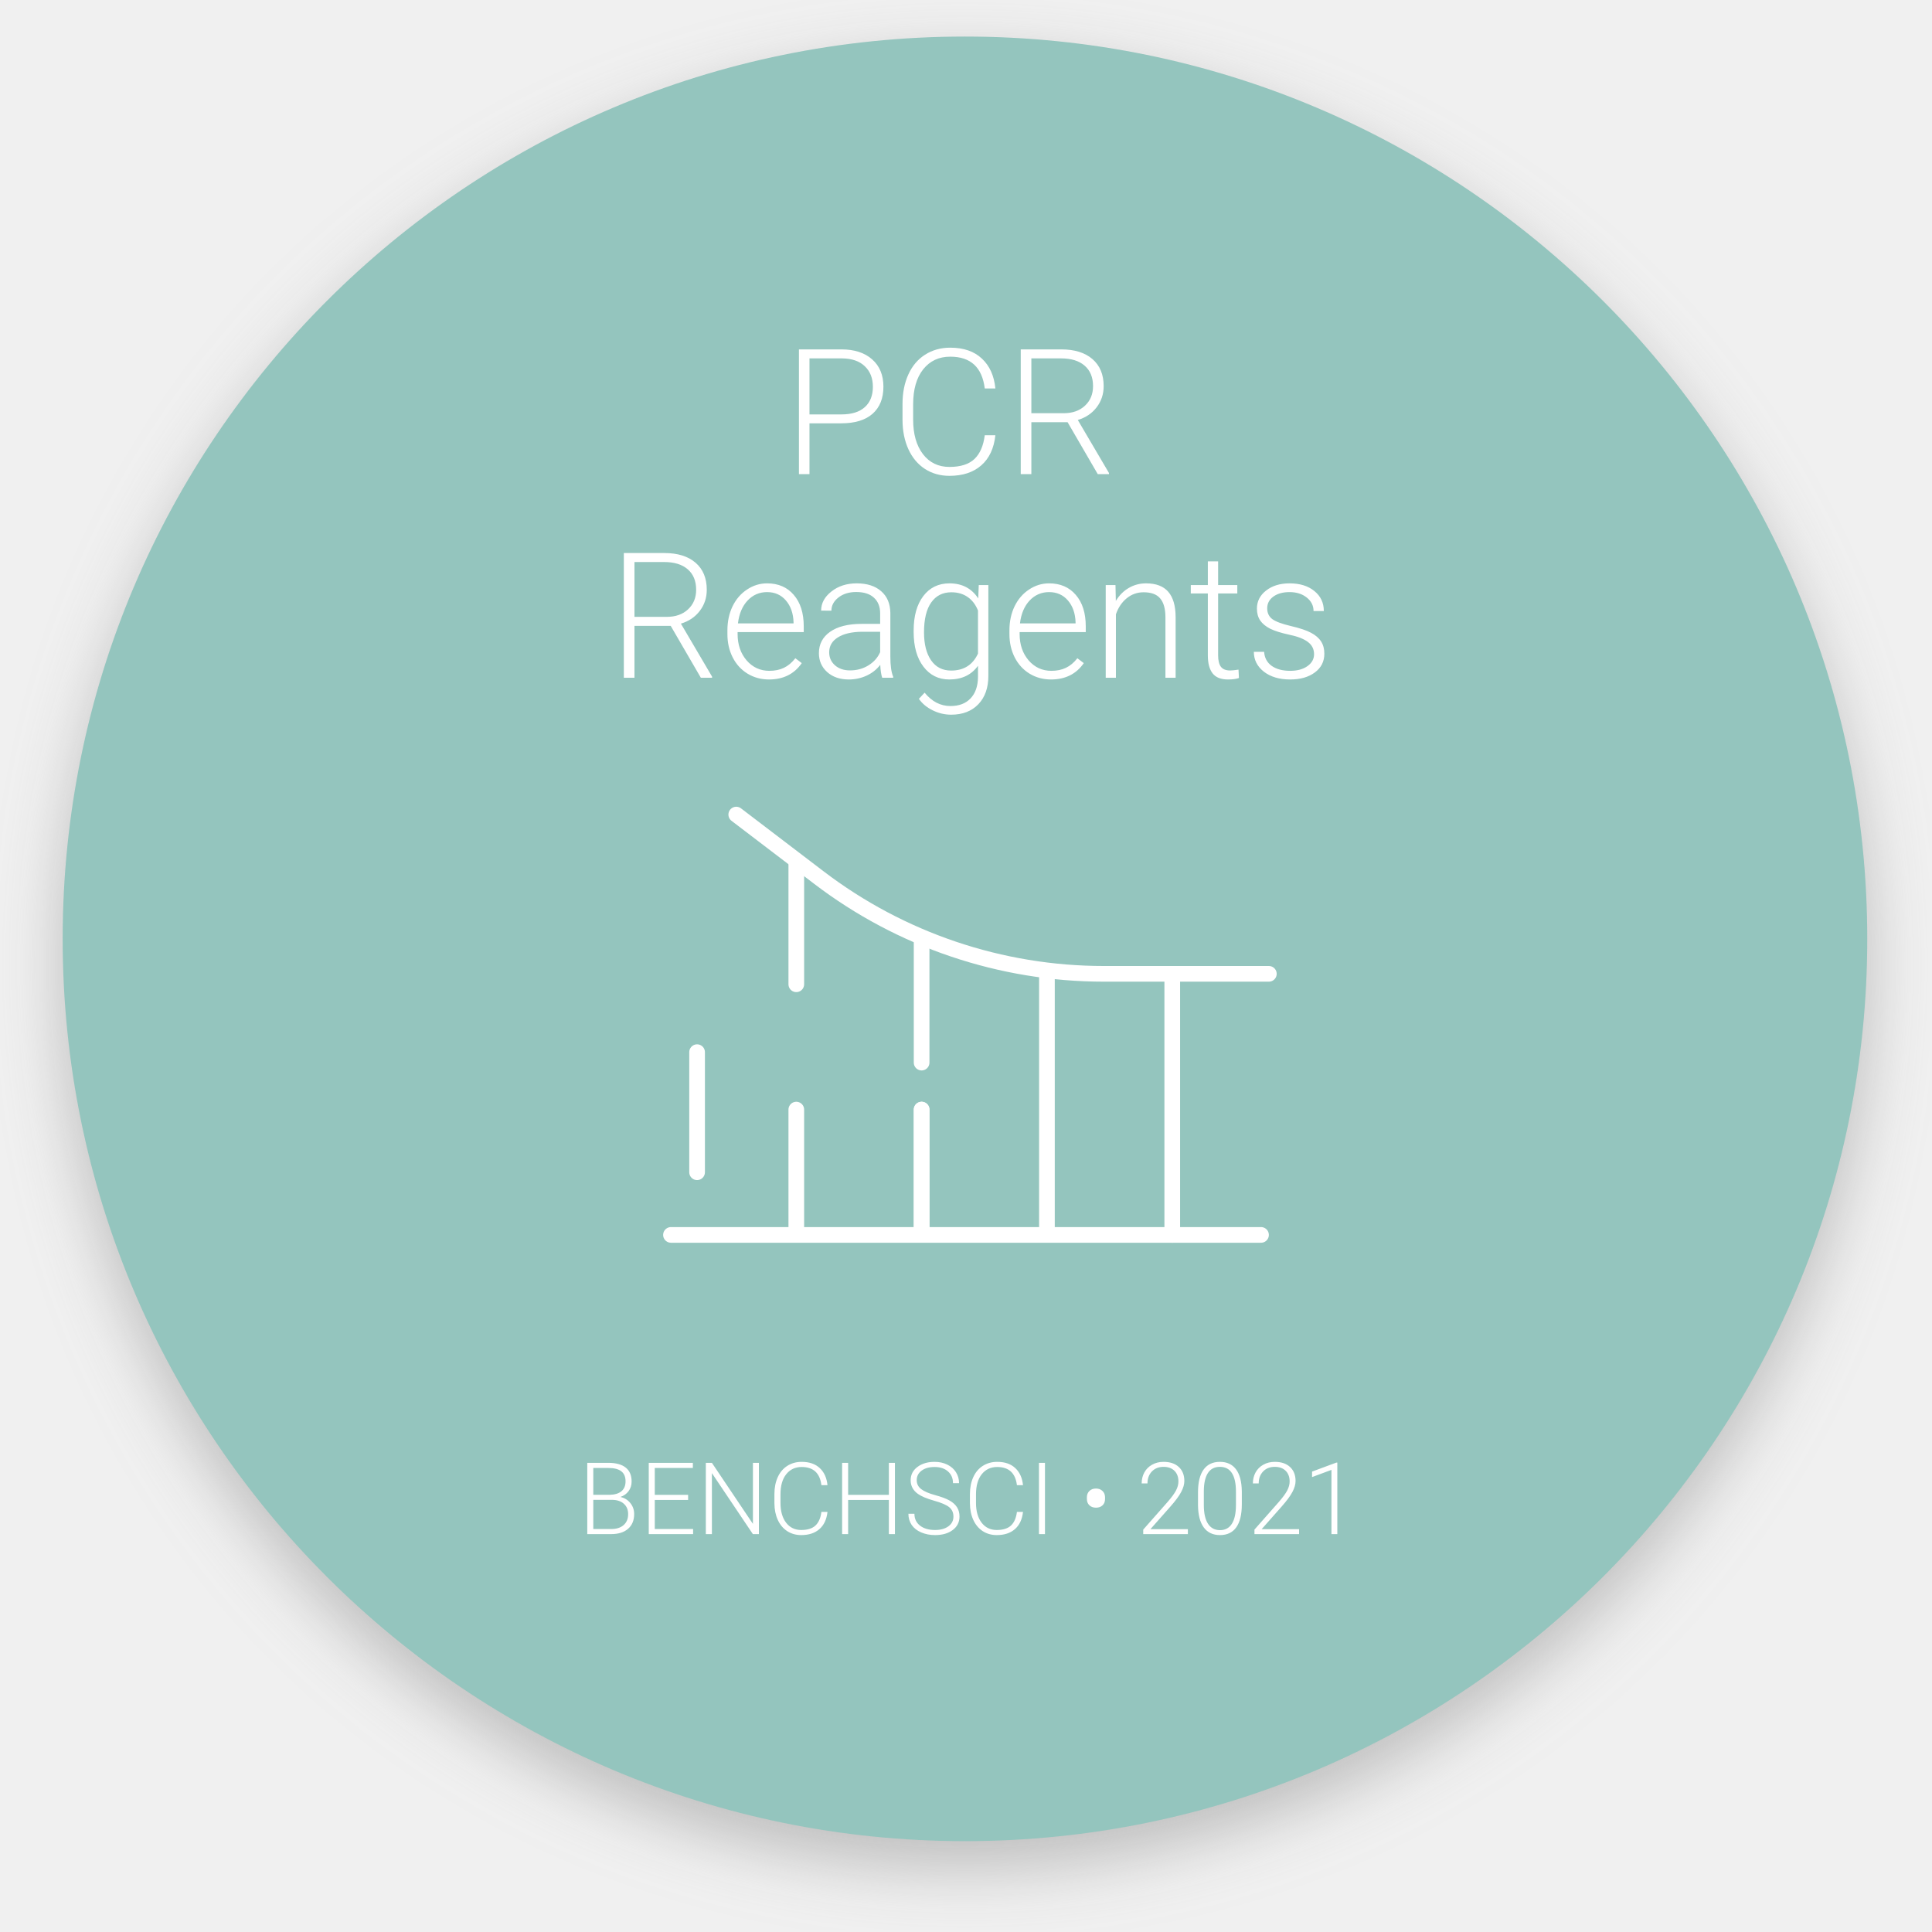
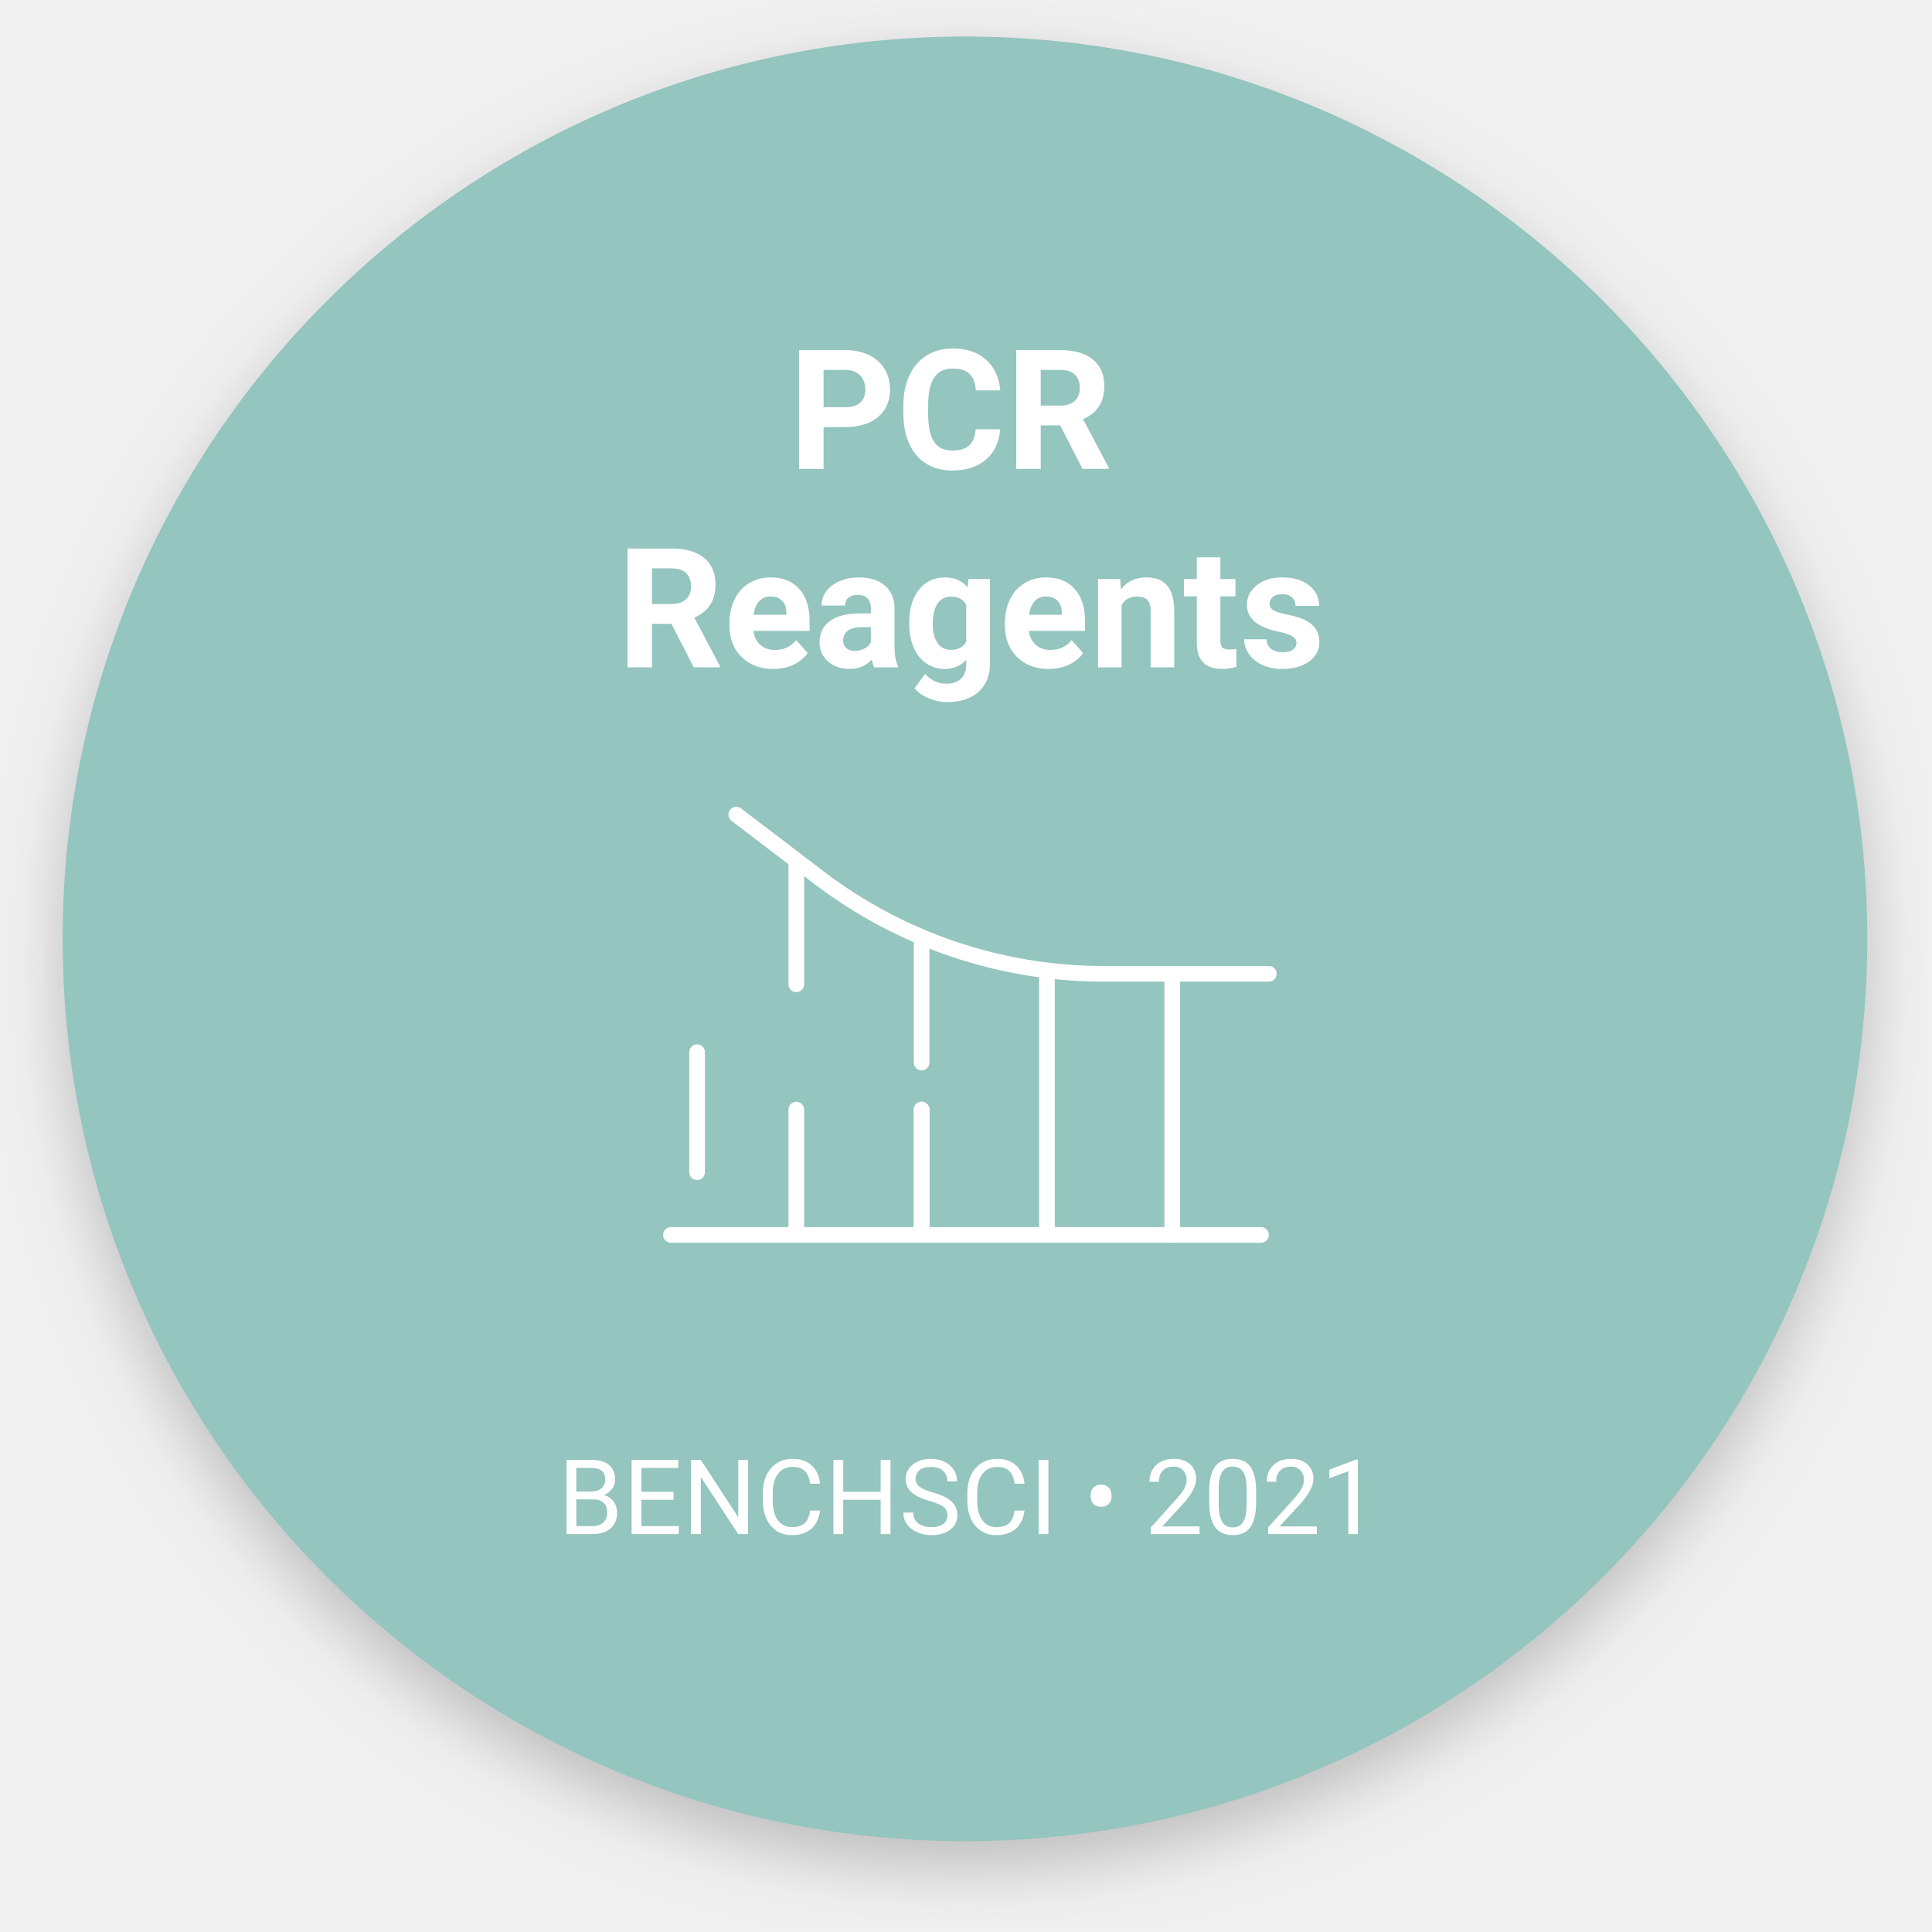
<svg xmlns="http://www.w3.org/2000/svg" width="370" height="370" viewBox="0 0 370 370" fill="none">
-   <g id="pcr-reagents">
-     <g id="Oval" filter="url(#filter0_d)">
-       <circle cx="184.8" cy="179.8" r="172.8" fill="#94C5BE" />
-     </g>
-     <path id="Order Collaboration" d="M155.025 81.071V90.8H153.007V66.912H161.145C163.627 66.912 165.585 67.547 167.018 68.816C168.462 70.084 169.184 71.829 169.184 74.049C169.184 76.291 168.489 78.025 167.1 79.25C165.722 80.464 163.72 81.071 161.095 81.071H155.025ZM155.025 79.365H161.145C163.102 79.365 164.595 78.9 165.623 77.97C166.652 77.041 167.166 75.745 167.166 74.082C167.166 72.43 166.652 71.118 165.623 70.144C164.606 69.16 163.157 68.657 161.276 68.635H155.025V79.365ZM190.627 83.352C190.353 85.867 189.451 87.792 187.92 89.127C186.399 90.461 184.37 91.128 181.833 91.128C180.061 91.128 178.491 90.685 177.124 89.799C175.768 88.913 174.718 87.661 173.974 86.042C173.231 84.412 172.853 82.553 172.842 80.464V77.363C172.842 75.241 173.214 73.36 173.958 71.719C174.702 70.079 175.768 68.816 177.157 67.93C178.557 67.033 180.165 66.584 181.981 66.584C184.54 66.584 186.558 67.279 188.034 68.668C189.522 70.046 190.386 71.955 190.627 74.394H188.592C188.089 70.336 185.885 68.307 181.981 68.307C179.815 68.307 178.087 69.116 176.796 70.735C175.516 72.354 174.877 74.591 174.877 77.445V80.366C174.877 83.122 175.5 85.32 176.747 86.961C178.005 88.602 179.7 89.422 181.833 89.422C183.944 89.422 185.535 88.919 186.607 87.912C187.679 86.895 188.341 85.375 188.592 83.352H190.627ZM204.457 80.858H197.517V90.8H195.483V66.912H203.243C205.791 66.912 207.782 67.531 209.215 68.766C210.648 70.002 211.364 71.731 211.364 73.951C211.364 75.482 210.916 76.833 210.019 78.003C209.122 79.173 207.919 79.983 206.409 80.431L212.381 90.587V90.8H210.232L204.457 80.858ZM197.517 79.135H203.702C205.398 79.135 206.759 78.654 207.788 77.691C208.816 76.729 209.33 75.482 209.33 73.951C209.33 72.266 208.794 70.959 207.722 70.03C206.65 69.1 205.146 68.635 203.21 68.635H197.517V79.135ZM128.447 119.858H121.507V129.8H119.473V105.913H127.233C129.781 105.913 131.772 106.53 133.205 107.766C134.638 109.002 135.354 110.73 135.354 112.951C135.354 114.482 134.906 115.833 134.009 117.003C133.112 118.173 131.909 118.983 130.399 119.431L136.371 129.587V129.8H134.222L128.447 119.858ZM121.507 118.135H127.692C129.388 118.135 130.749 117.654 131.777 116.691C132.806 115.729 133.32 114.482 133.32 112.951C133.32 111.266 132.784 109.959 131.712 109.03C130.64 108.1 129.136 107.635 127.2 107.635H121.507V118.135ZM147.265 130.128C145.756 130.128 144.388 129.756 143.163 129.013C141.949 128.269 141.003 127.235 140.325 125.912C139.647 124.577 139.308 123.084 139.308 121.433V120.727C139.308 119.021 139.636 117.484 140.292 116.117C140.959 114.75 141.884 113.678 143.065 112.902C144.246 112.114 145.526 111.72 146.904 111.72C149.059 111.72 150.765 112.459 152.023 113.935C153.291 115.401 153.926 117.408 153.926 119.956V121.055H141.26V121.433C141.26 123.445 141.834 125.124 142.983 126.47C144.142 127.804 145.597 128.471 147.347 128.471C148.397 128.471 149.321 128.28 150.12 127.897C150.929 127.514 151.662 126.902 152.318 126.059L153.548 126.995C152.105 129.084 150.01 130.128 147.265 130.128ZM146.904 113.394C145.427 113.394 144.181 113.935 143.163 115.018C142.157 116.101 141.545 117.555 141.326 119.382H151.973V119.169C151.919 117.463 151.432 116.073 150.513 115.002C149.595 113.93 148.391 113.394 146.904 113.394ZM168.954 129.8C168.757 129.242 168.631 128.416 168.577 127.323C167.888 128.22 167.007 128.914 165.935 129.406C164.874 129.888 163.748 130.128 162.556 130.128C160.849 130.128 159.466 129.652 158.405 128.701C157.355 127.749 156.83 126.546 156.83 125.091C156.83 123.363 157.546 121.996 158.979 120.99C160.423 119.984 162.43 119.48 165 119.48H168.56V117.463C168.56 116.194 168.166 115.198 167.379 114.477C166.602 113.744 165.465 113.377 163.966 113.377C162.599 113.377 161.467 113.727 160.57 114.427C159.673 115.127 159.225 115.97 159.225 116.954L157.256 116.938C157.256 115.527 157.913 114.307 159.225 113.279C160.538 112.24 162.151 111.72 164.065 111.72C166.045 111.72 167.603 112.218 168.741 113.213C169.889 114.198 170.48 115.576 170.513 117.348V125.748C170.513 127.465 170.693 128.75 171.054 129.603V129.8H168.954ZM162.785 128.389C164.098 128.389 165.268 128.072 166.296 127.438C167.335 126.803 168.09 125.955 168.56 124.895V120.99H165.049C163.091 121.012 161.56 121.373 160.456 122.073C159.351 122.762 158.798 123.713 158.798 124.927C158.798 125.923 159.165 126.748 159.898 127.405C160.641 128.061 161.604 128.389 162.785 128.389ZM174.975 120.76C174.975 117.982 175.588 115.784 176.813 114.165C178.048 112.535 179.722 111.72 181.833 111.72C184.25 111.72 186.088 112.683 187.345 114.608L187.444 112.048H189.281V129.439C189.281 131.725 188.641 133.535 187.362 134.87C186.082 136.204 184.348 136.871 182.161 136.871C180.925 136.871 179.744 136.592 178.617 136.034C177.502 135.488 176.621 134.755 175.976 133.836L177.075 132.655C178.464 134.361 180.116 135.214 182.03 135.214C183.67 135.214 184.95 134.727 185.869 133.754C186.788 132.791 187.263 131.452 187.296 129.734V127.503C186.038 129.253 184.206 130.128 181.8 130.128C179.744 130.128 178.092 129.308 176.845 127.667C175.598 126.027 174.975 123.812 174.975 121.023V120.76ZM176.96 121.105C176.96 123.369 177.414 125.157 178.322 126.47C179.23 127.771 180.509 128.422 182.161 128.422C184.578 128.422 186.29 127.339 187.296 125.173V116.921C186.837 115.784 186.175 114.92 185.311 114.329C184.447 113.727 183.408 113.427 182.194 113.427C180.542 113.427 179.257 114.077 178.338 115.379C177.42 116.67 176.96 118.578 176.96 121.105ZM201.274 130.128C199.765 130.128 198.398 129.756 197.173 129.013C195.959 128.269 195.013 127.235 194.334 125.912C193.656 124.577 193.317 123.084 193.317 121.433V120.727C193.317 119.021 193.645 117.484 194.302 116.117C194.969 114.75 195.893 113.678 197.074 112.902C198.256 112.114 199.535 111.72 200.913 111.72C203.068 111.72 204.774 112.459 206.032 113.935C207.301 115.401 207.935 117.408 207.935 119.956V121.055H195.27V121.433C195.27 123.445 195.844 125.124 196.992 126.47C198.152 127.804 199.606 128.471 201.356 128.471C202.406 128.471 203.331 128.28 204.129 127.897C204.938 127.514 205.671 126.902 206.327 126.059L207.558 126.995C206.114 129.084 204.02 130.128 201.274 130.128ZM200.913 113.394C199.437 113.394 198.19 113.935 197.173 115.018C196.166 116.101 195.554 117.555 195.335 119.382H205.983V119.169C205.928 117.463 205.441 116.073 204.523 115.002C203.604 113.93 202.401 113.394 200.913 113.394ZM213.628 112.048L213.694 115.084C214.361 113.99 215.192 113.159 216.188 112.59C217.183 112.01 218.282 111.72 219.485 111.72C221.388 111.72 222.805 112.256 223.734 113.328C224.664 114.4 225.134 116.008 225.145 118.152V129.8H223.193V118.135C223.182 116.549 222.843 115.368 222.176 114.591C221.52 113.815 220.464 113.427 219.009 113.427C217.795 113.427 216.718 113.809 215.777 114.575C214.848 115.33 214.159 116.352 213.71 117.643V129.8H211.758V112.048H213.628ZM233.283 107.504V112.048H236.958V113.656H233.283V125.485C233.283 126.47 233.458 127.202 233.808 127.684C234.169 128.165 234.765 128.405 235.596 128.405C235.924 128.405 236.455 128.351 237.188 128.241L237.27 129.849C236.755 130.035 236.055 130.128 235.17 130.128C233.824 130.128 232.845 129.74 232.233 128.963C231.62 128.176 231.314 127.022 231.314 125.502V113.656H228.049V112.048H231.314V107.504H233.283ZM251.658 125.288C251.658 124.315 251.264 123.533 250.477 122.942C249.7 122.352 248.524 121.892 246.949 121.564C245.374 121.225 244.149 120.842 243.274 120.416C242.41 119.978 241.765 119.448 241.338 118.824C240.923 118.201 240.715 117.446 240.715 116.56C240.715 115.16 241.3 114.006 242.47 113.098C243.641 112.18 245.139 111.72 246.966 111.72C248.945 111.72 250.531 112.213 251.723 113.197C252.927 114.17 253.528 115.445 253.528 117.02H251.559C251.559 115.98 251.122 115.116 250.247 114.427C249.383 113.738 248.289 113.394 246.966 113.394C245.675 113.394 244.636 113.684 243.848 114.263C243.072 114.832 242.684 115.576 242.684 116.495C242.684 117.38 243.006 118.07 243.652 118.562C244.308 119.043 245.495 119.486 247.212 119.891C248.94 120.295 250.231 120.727 251.084 121.187C251.948 121.646 252.588 122.198 253.003 122.844C253.419 123.489 253.627 124.271 253.627 125.19C253.627 126.688 253.02 127.886 251.806 128.783C250.602 129.68 249.027 130.128 247.081 130.128C245.013 130.128 243.334 129.63 242.044 128.635C240.764 127.629 240.124 126.36 240.124 124.829H242.093C242.17 125.977 242.651 126.874 243.537 127.52C244.434 128.154 245.615 128.471 247.081 128.471C248.448 128.471 249.552 128.17 250.395 127.569C251.237 126.967 251.658 126.207 251.658 125.288Z" fill="white" />
-     <path id="Nulogy â¢ 2019" d="M112.469 293.8V280.15H116.5C117.962 280.15 119.072 280.453 119.828 281.059C120.584 281.659 120.962 282.547 120.962 283.722C120.962 284.428 120.769 285.044 120.381 285.569C120 286.087 119.475 286.459 118.806 286.684C119.6 286.859 120.237 287.25 120.719 287.856C121.206 288.462 121.45 289.162 121.45 289.956C121.45 291.162 121.059 292.106 120.278 292.787C119.503 293.462 118.422 293.8 117.034 293.8H112.469ZM113.622 287.237V292.825H117.081C118.069 292.825 118.85 292.575 119.425 292.075C120.006 291.569 120.297 290.869 120.297 289.975C120.297 289.131 120.019 288.466 119.462 287.978C118.912 287.484 118.15 287.237 117.175 287.237H113.622ZM113.622 286.272H116.772C117.734 286.253 118.478 286.028 119.003 285.597C119.534 285.159 119.8 284.525 119.8 283.694C119.8 282.819 119.525 282.175 118.975 281.762C118.431 281.344 117.606 281.134 116.5 281.134H113.622V286.272ZM131.781 287.256H125.397V292.825H132.737V293.8H124.244V280.15H132.691V281.134H125.397V286.281H131.781V287.256ZM145.337 293.8H144.184L136.337 282.119V293.8H135.175V280.15H136.337L144.194 291.841V280.15H145.337V293.8ZM158.472 289.544C158.316 290.981 157.8 292.081 156.925 292.844C156.056 293.606 154.897 293.987 153.447 293.987C152.434 293.987 151.537 293.734 150.756 293.228C149.981 292.722 149.381 292.006 148.956 291.081C148.531 290.15 148.316 289.087 148.309 287.894V286.122C148.309 284.909 148.522 283.834 148.947 282.897C149.372 281.959 149.981 281.237 150.775 280.731C151.575 280.219 152.494 279.962 153.531 279.962C154.994 279.962 156.147 280.359 156.991 281.153C157.841 281.941 158.334 283.031 158.472 284.425H157.309C157.022 282.106 155.762 280.947 153.531 280.947C152.294 280.947 151.306 281.409 150.569 282.334C149.837 283.259 149.472 284.537 149.472 286.169V287.837C149.472 289.412 149.828 290.669 150.541 291.606C151.259 292.544 152.228 293.012 153.447 293.012C154.653 293.012 155.562 292.725 156.175 292.15C156.787 291.569 157.166 290.7 157.309 289.544H158.472ZM171.391 293.8H170.228V287.256H162.428V293.8H161.275V280.15H162.428V286.281H170.228V280.15H171.391V293.8ZM182.594 290.444C182.594 289.687 182.328 289.091 181.797 288.653C181.266 288.209 180.294 287.791 178.881 287.397C177.469 286.997 176.437 286.562 175.787 286.094C174.862 285.431 174.4 284.562 174.4 283.487C174.4 282.444 174.828 281.597 175.684 280.947C176.547 280.291 177.647 279.962 178.984 279.962C179.891 279.962 180.7 280.137 181.412 280.487C182.131 280.837 182.687 281.325 183.081 281.95C183.475 282.575 183.672 283.272 183.672 284.041H182.509C182.509 283.109 182.191 282.362 181.553 281.8C180.916 281.231 180.059 280.947 178.984 280.947C177.941 280.947 177.109 281.181 176.491 281.65C175.872 282.112 175.562 282.719 175.562 283.469C175.562 284.162 175.841 284.728 176.397 285.166C176.953 285.603 177.844 285.991 179.069 286.328C180.294 286.659 181.222 287.006 181.853 287.369C182.484 287.725 182.959 288.153 183.278 288.653C183.597 289.153 183.756 289.744 183.756 290.425C183.756 291.5 183.325 292.362 182.462 293.012C181.606 293.662 180.475 293.987 179.069 293.987C178.106 293.987 177.222 293.816 176.416 293.472C175.616 293.128 175.006 292.647 174.587 292.028C174.175 291.409 173.969 290.7 173.969 289.9H175.122C175.122 290.862 175.481 291.622 176.2 292.178C176.919 292.734 177.875 293.012 179.069 293.012C180.131 293.012 180.984 292.778 181.628 292.309C182.272 291.841 182.594 291.219 182.594 290.444ZM195.916 289.544C195.759 290.981 195.244 292.081 194.369 292.844C193.5 293.606 192.341 293.987 190.891 293.987C189.878 293.987 188.981 293.734 188.2 293.228C187.425 292.722 186.825 292.006 186.4 291.081C185.975 290.15 185.759 289.087 185.753 287.894V286.122C185.753 284.909 185.966 283.834 186.391 282.897C186.816 281.959 187.425 281.237 188.219 280.731C189.019 280.219 189.937 279.962 190.975 279.962C192.437 279.962 193.591 280.359 194.434 281.153C195.284 281.941 195.778 283.031 195.916 284.425H194.753C194.466 282.106 193.206 280.947 190.975 280.947C189.737 280.947 188.75 281.409 188.012 282.334C187.281 283.259 186.916 284.537 186.916 286.169V287.837C186.916 289.412 187.272 290.669 187.984 291.606C188.703 292.544 189.672 293.012 190.891 293.012C192.097 293.012 193.006 292.725 193.619 292.15C194.231 291.569 194.609 290.7 194.753 289.544H195.916ZM200.125 293.8H198.972V280.15H200.125V293.8ZM208.15 286.75C208.15 286.256 208.309 285.853 208.628 285.541C208.947 285.228 209.366 285.072 209.884 285.072C210.397 285.072 210.813 285.225 211.131 285.531C211.45 285.831 211.616 286.222 211.628 286.703V287.078C211.628 287.584 211.469 287.987 211.15 288.287C210.831 288.587 210.413 288.737 209.894 288.737C209.369 288.737 208.947 288.584 208.628 288.278C208.309 287.972 208.15 287.566 208.15 287.059V286.75ZM227.491 293.8H218.941V292.937L223.619 287.631C224.394 286.737 224.931 286 225.231 285.419C225.531 284.837 225.681 284.272 225.681 283.722C225.681 282.859 225.428 282.178 224.922 281.678C224.416 281.172 223.719 280.919 222.831 280.919C221.913 280.919 221.169 281.212 220.6 281.8C220.038 282.387 219.756 283.15 219.756 284.087H218.641C218.641 283.319 218.813 282.619 219.156 281.987C219.506 281.356 220 280.862 220.638 280.506C221.281 280.144 222.013 279.962 222.831 279.962C224.081 279.962 225.056 280.291 225.756 280.947C226.463 281.603 226.816 282.497 226.816 283.628C226.816 284.266 226.616 284.962 226.216 285.719C225.822 286.475 225.125 287.419 224.125 288.55L220.319 292.853H227.491V293.8ZM237.822 288.109C237.822 290.034 237.469 291.497 236.763 292.497C236.056 293.491 235.016 293.987 233.641 293.987C232.291 293.987 231.256 293.5 230.538 292.525C229.819 291.544 229.45 290.119 229.431 288.25V285.803C229.431 283.884 229.788 282.431 230.5 281.444C231.213 280.456 232.253 279.962 233.622 279.962C234.972 279.962 236.003 280.441 236.716 281.397C237.428 282.347 237.797 283.75 237.822 285.606V288.109ZM236.697 285.662C236.697 284.1 236.441 282.919 235.928 282.119C235.422 281.319 234.653 280.919 233.622 280.919C232.609 280.919 231.847 281.309 231.334 282.091C230.822 282.872 230.559 284.025 230.547 285.55V288.231C230.547 289.787 230.809 290.978 231.334 291.803C231.866 292.628 232.634 293.041 233.641 293.041C234.641 293.041 235.397 292.637 235.909 291.831C236.428 291.025 236.691 289.844 236.697 288.287V285.662ZM248.791 293.8H240.241V292.937L244.919 287.631C245.694 286.737 246.231 286 246.531 285.419C246.831 284.837 246.981 284.272 246.981 283.722C246.981 282.859 246.728 282.178 246.222 281.678C245.716 281.172 245.019 280.919 244.131 280.919C243.213 280.919 242.469 281.212 241.9 281.8C241.338 282.387 241.056 283.15 241.056 284.087H239.941C239.941 283.319 240.113 282.619 240.456 281.987C240.806 281.356 241.3 280.862 241.938 280.506C242.581 280.144 243.313 279.962 244.131 279.962C245.381 279.962 246.356 280.291 247.056 280.947C247.763 281.603 248.116 282.497 248.116 283.628C248.116 284.266 247.916 284.962 247.516 285.719C247.122 286.475 246.425 287.419 245.425 288.55L241.619 292.853H248.791V293.8ZM256.112 293.8H254.987V281.5L251.275 282.878V281.828L255.925 280.103H256.112V293.8Z" fill="white" />
-     <g id="Group 12">
-       <line id="Line 14" x1="128.5" y1="236.5" x2="241.5" y2="236.5" stroke="white" stroke-width="3" stroke-linecap="round" />
-       <line id="Line 16" x1="224.5" y1="187.5" x2="224.5" y2="236.5" stroke="white" stroke-width="3" stroke-linecap="round" />
-       <line id="Line 18" x1="176.5" y1="212.5" x2="176.5" y2="235.5" stroke="white" stroke-width="3" stroke-linecap="round" />
-       <line id="Line 19" x1="176.5" y1="180.5" x2="176.5" y2="203.5" stroke="white" stroke-width="3" stroke-linecap="round" />
-       <line id="Line 20" x1="176.5" y1="212.5" x2="176.5" y2="235.5" stroke="white" stroke-width="3" stroke-linecap="round" />
-       <line id="Line 22" x1="152.5" y1="212.5" x2="152.5" y2="235.5" stroke="white" stroke-width="3" stroke-linecap="round" />
-       <line id="Line 23" x1="133.5" y1="201.5" x2="133.5" y2="224.5" stroke="white" stroke-width="3" stroke-linecap="round" />
-       <line id="Line 21" x1="152.5" y1="165.5" x2="152.5" y2="188.5" stroke="white" stroke-width="3" stroke-linecap="round" />
-       <line id="Line 17" x1="200.5" y1="186.5" x2="200.5" y2="235.5" stroke="white" stroke-width="3" stroke-linecap="round" />
-       <path id="Line 15" d="M141 156L156.827 168.068C172.507 180.024 191.68 186.5 211.398 186.5H243" stroke="white" stroke-width="3" stroke-linecap="round" />
-     </g>
+   <g filter="url(#filter0_d)">
+     <circle cx="184.8" cy="179.8" r="172.8" fill="#94C5BE" />
  </g>
+   <path d="M157.719 81.784V89.8H153.031V67.05H161.906C163.615 67.05 165.115 67.362 166.406 67.987C167.708 68.612 168.708 69.503 169.406 70.659C170.104 71.805 170.453 73.112 170.453 74.581C170.453 76.811 169.688 78.571 168.156 79.862C166.635 81.144 164.526 81.784 161.828 81.784H157.719ZM157.719 77.987H161.906C163.146 77.987 164.089 77.696 164.734 77.112C165.391 76.529 165.719 75.696 165.719 74.612C165.719 73.498 165.391 72.597 164.734 71.909C164.078 71.222 163.172 70.868 162.016 70.847H157.719V77.987Z" fill="white" />
+   <path d="M191.547 82.222C191.37 84.67 190.464 86.597 188.828 88.003C187.203 89.409 185.057 90.112 182.391 90.112C179.474 90.112 177.177 89.133 175.5 87.175C173.833 85.206 173 82.508 173 79.081V77.691C173 75.503 173.385 73.576 174.156 71.909C174.927 70.243 176.026 68.967 177.453 68.081C178.891 67.186 180.557 66.737 182.453 66.737C185.078 66.737 187.193 67.441 188.797 68.847C190.401 70.253 191.328 72.227 191.578 74.769H186.891C186.776 73.3 186.365 72.237 185.656 71.581C184.958 70.915 183.891 70.581 182.453 70.581C180.891 70.581 179.719 71.144 178.938 72.269C178.167 73.383 177.771 75.118 177.75 77.472V79.191C177.75 81.649 178.12 83.446 178.859 84.581C179.609 85.717 180.786 86.284 182.391 86.284C183.839 86.284 184.917 85.956 185.625 85.3C186.344 84.633 186.755 83.607 186.859 82.222H191.547Z" fill="white" />
+   <path d="M203.047 81.472H199.312V89.8H194.625V67.05H203.078C205.766 67.05 207.839 67.649 209.297 68.847C210.755 70.045 211.484 71.737 211.484 73.925C211.484 75.477 211.146 76.774 210.469 77.816C209.802 78.847 208.786 79.67 207.422 80.284L212.344 89.581V89.8H207.312L203.047 81.472ZM199.312 77.675H203.094C204.271 77.675 205.182 77.378 205.828 76.784C206.474 76.18 206.797 75.352 206.797 74.3C206.797 73.227 206.49 72.383 205.875 71.769C205.271 71.154 204.339 70.847 203.078 70.847H199.312V77.675Z" fill="white" />
+   <path d="M128.594 119.472H124.859V127.8H120.172V105.05H128.625C131.312 105.05 133.385 105.649 134.844 106.847C136.302 108.045 137.031 109.738 137.031 111.925C137.031 113.477 136.693 114.774 136.016 115.816C135.349 116.847 134.333 117.67 132.969 118.284L137.891 127.581V127.8H132.859L128.594 119.472ZM124.859 115.675H128.641C129.818 115.675 130.729 115.378 131.375 114.784C132.021 114.18 132.344 113.352 132.344 112.3C132.344 111.227 132.036 110.383 131.422 109.769C130.818 109.154 129.885 108.847 128.625 108.847H124.859V115.675Z" fill="white" />
+   <path d="M148.094 128.113C145.615 128.113 143.594 127.352 142.031 125.831C140.479 124.31 139.703 122.284 139.703 119.753V119.316C139.703 117.618 140.031 116.102 140.688 114.769C141.344 113.425 142.271 112.394 143.469 111.675C144.677 110.946 146.052 110.581 147.594 110.581C149.906 110.581 151.724 111.31 153.047 112.769C154.38 114.227 155.047 116.295 155.047 118.972V120.816H144.281C144.427 121.92 144.865 122.805 145.594 123.472C146.333 124.139 147.266 124.472 148.391 124.472C150.13 124.472 151.49 123.842 152.469 122.581L154.688 125.066C154.01 126.024 153.094 126.774 151.938 127.316C150.781 127.847 149.5 128.113 148.094 128.113ZM147.578 114.238C146.682 114.238 145.953 114.54 145.391 115.144C144.839 115.748 144.484 116.613 144.328 117.738H150.609V117.378C150.589 116.378 150.318 115.607 149.797 115.066C149.276 114.514 148.536 114.238 147.578 114.238Z" fill="white" />
+   <path d="M167.422 127.8C167.214 127.394 167.062 126.889 166.969 126.284C165.875 127.503 164.453 128.113 162.703 128.113C161.047 128.113 159.672 127.633 158.578 126.675C157.495 125.717 156.953 124.508 156.953 123.05C156.953 121.258 157.615 119.883 158.938 118.925C160.271 117.967 162.193 117.482 164.703 117.472H166.781V116.503C166.781 115.722 166.578 115.097 166.172 114.628C165.776 114.159 165.146 113.925 164.281 113.925C163.521 113.925 162.922 114.107 162.484 114.472C162.057 114.837 161.844 115.337 161.844 115.972H157.328C157.328 114.993 157.63 114.087 158.234 113.253C158.839 112.42 159.693 111.769 160.797 111.3C161.901 110.821 163.141 110.581 164.516 110.581C166.599 110.581 168.25 111.107 169.469 112.159C170.698 113.201 171.312 114.67 171.312 116.566V123.894C171.323 125.498 171.547 126.712 171.984 127.534V127.8H167.422ZM163.688 124.659C164.354 124.659 164.969 124.514 165.531 124.222C166.094 123.92 166.51 123.519 166.781 123.019V120.113H165.094C162.833 120.113 161.63 120.894 161.484 122.456L161.469 122.722C161.469 123.284 161.667 123.748 162.062 124.113C162.458 124.477 163 124.659 163.688 124.659Z" fill="white" />
+   <path d="M174.125 119.222C174.125 116.628 174.74 114.54 175.969 112.956C177.208 111.373 178.875 110.581 180.969 110.581C182.823 110.581 184.266 111.217 185.297 112.488L185.484 110.894H189.578V127.238C189.578 128.717 189.24 130.003 188.562 131.097C187.896 132.191 186.953 133.024 185.734 133.597C184.516 134.17 183.089 134.456 181.453 134.456C180.214 134.456 179.005 134.206 177.828 133.706C176.651 133.217 175.76 132.581 175.156 131.8L177.156 129.05C178.281 130.31 179.646 130.941 181.25 130.941C182.448 130.941 183.38 130.618 184.047 129.972C184.714 129.337 185.047 128.43 185.047 127.253V126.347C184.005 127.524 182.635 128.113 180.938 128.113C178.906 128.113 177.26 127.321 176 125.738C174.75 124.144 174.125 122.034 174.125 119.409V119.222ZM178.641 119.55C178.641 121.081 178.948 122.284 179.562 123.159C180.177 124.024 181.021 124.456 182.094 124.456C183.469 124.456 184.453 123.941 185.047 122.909V115.8C184.443 114.769 183.469 114.253 182.125 114.253C181.042 114.253 180.188 114.696 179.562 115.581C178.948 116.467 178.641 117.79 178.641 119.55Z" fill="white" />
+   <path d="M200.844 128.113C198.365 128.113 196.344 127.352 194.781 125.831C193.229 124.31 192.453 122.284 192.453 119.753V119.316C192.453 117.618 192.781 116.102 193.438 114.769C194.094 113.425 195.021 112.394 196.219 111.675C197.427 110.946 198.802 110.581 200.344 110.581C202.656 110.581 204.474 111.31 205.797 112.769C207.13 114.227 207.797 116.295 207.797 118.972V120.816H197.031C197.177 121.92 197.615 122.805 198.344 123.472C199.083 124.139 200.016 124.472 201.141 124.472C202.88 124.472 204.24 123.842 205.219 122.581L207.438 125.066C206.76 126.024 205.844 126.774 204.688 127.316C203.531 127.847 202.25 128.113 200.844 128.113ZM200.328 114.238C199.432 114.238 198.703 114.54 198.141 115.144C197.589 115.748 197.234 116.613 197.078 117.738H203.359V117.378C203.339 116.378 203.068 115.607 202.547 115.066C202.026 114.514 201.286 114.238 200.328 114.238Z" fill="white" />
+   <path d="M214.531 110.894L214.672 112.847C215.88 111.337 217.5 110.581 219.531 110.581C221.323 110.581 222.656 111.107 223.531 112.159C224.406 113.212 224.854 114.784 224.875 116.878V127.8H220.359V116.988C220.359 116.029 220.151 115.337 219.734 114.909C219.318 114.472 218.625 114.253 217.656 114.253C216.385 114.253 215.432 114.795 214.797 115.878V127.8H210.281V110.894H214.531Z" fill="white" />
+   <path d="M233.719 106.738V110.894H236.609V114.206H233.719V122.644C233.719 123.269 233.839 123.717 234.078 123.988C234.318 124.258 234.776 124.394 235.453 124.394C235.953 124.394 236.396 124.357 236.781 124.284V127.706C235.896 127.977 234.984 128.113 234.047 128.113C230.88 128.113 229.266 126.514 229.203 123.316V114.206H226.734V110.894H229.203V106.738H233.719Z" fill="white" />
+   <path d="M248.281 123.128C248.281 122.576 248.005 122.144 247.453 121.831C246.911 121.508 246.036 121.222 244.828 120.972C240.807 120.128 238.797 118.42 238.797 115.847C238.797 114.347 239.417 113.097 240.656 112.097C241.906 111.087 243.536 110.581 245.547 110.581C247.693 110.581 249.406 111.087 250.688 112.097C251.979 113.107 252.625 114.42 252.625 116.034H248.109C248.109 115.389 247.901 114.857 247.484 114.441C247.068 114.014 246.417 113.8 245.531 113.8C244.771 113.8 244.182 113.972 243.766 114.316C243.349 114.659 243.141 115.097 243.141 115.628C243.141 116.128 243.375 116.534 243.844 116.847C244.323 117.149 245.125 117.415 246.25 117.644C247.375 117.863 248.323 118.113 249.094 118.394C251.479 119.269 252.672 120.784 252.672 122.941C252.672 124.482 252.01 125.732 250.688 126.691C249.365 127.639 247.656 128.113 245.562 128.113C244.146 128.113 242.885 127.863 241.781 127.363C240.688 126.852 239.828 126.159 239.203 125.284C238.578 124.399 238.266 123.446 238.266 122.425H242.547C242.589 123.227 242.885 123.842 243.438 124.269C243.99 124.696 244.729 124.909 245.656 124.909C246.521 124.909 247.172 124.748 247.609 124.425C248.057 124.092 248.281 123.659 248.281 123.128Z" fill="white" />
+   <path d="M108.498 293.8V279.581H113.146C114.689 279.581 115.848 279.9 116.623 280.538C117.404 281.176 117.795 282.12 117.795 283.37C117.795 284.034 117.606 284.624 117.229 285.138C116.851 285.646 116.337 286.04 115.686 286.32C116.454 286.534 117.059 286.945 117.502 287.55C117.951 288.149 118.176 288.865 118.176 289.698C118.176 290.975 117.762 291.977 116.936 292.706C116.109 293.435 114.94 293.8 113.43 293.8H108.498ZM110.373 287.15V292.267H113.469C114.341 292.267 115.028 292.042 115.529 291.593C116.037 291.137 116.291 290.512 116.291 289.718C116.291 288.006 115.36 287.15 113.498 287.15H110.373ZM110.373 285.646H113.205C114.025 285.646 114.68 285.441 115.168 285.031C115.663 284.62 115.91 284.064 115.91 283.361C115.91 282.579 115.682 282.013 115.227 281.661C114.771 281.303 114.077 281.124 113.146 281.124H110.373V285.646Z" fill="white" />
+   <path d="M128.996 287.228H122.834V292.267H129.992V293.8H120.959V279.581H129.895V281.124H122.834V285.695H128.996V287.228Z" fill="white" />
+   <path d="M143.254 293.8H141.369L134.211 282.843V293.8H132.326V279.581H134.211L141.389 290.587V279.581H143.254V293.8Z" fill="white" />
+   <path d="M157.043 289.288C156.867 290.792 156.311 291.954 155.373 292.775C154.442 293.588 153.202 293.995 151.652 293.995C149.973 293.995 148.625 293.393 147.609 292.189C146.6 290.984 146.096 289.373 146.096 287.355V285.988C146.096 284.666 146.33 283.504 146.799 282.501C147.274 281.499 147.945 280.73 148.811 280.197C149.676 279.656 150.679 279.386 151.818 279.386C153.329 279.386 154.54 279.809 155.451 280.656C156.363 281.495 156.893 282.661 157.043 284.152H155.158C154.995 283.019 154.641 282.198 154.094 281.691C153.553 281.183 152.795 280.929 151.818 280.929C150.62 280.929 149.68 281.372 148.996 282.257C148.319 283.142 147.98 284.402 147.98 286.036V287.413C147.98 288.956 148.303 290.184 148.947 291.095C149.592 292.006 150.493 292.462 151.652 292.462C152.694 292.462 153.492 292.228 154.045 291.759C154.605 291.284 154.976 290.46 155.158 289.288H157.043Z" fill="white" />
+   <path d="M170.539 293.8H168.654V287.228H161.486V293.8H159.611V279.581H161.486V285.695H168.654V279.581H170.539V293.8Z" fill="white" />
+   <path d="M178.059 287.462C176.451 287 175.279 286.434 174.543 285.763C173.814 285.086 173.449 284.253 173.449 283.263C173.449 282.143 173.895 281.219 174.787 280.49C175.686 279.754 176.851 279.386 178.283 279.386C179.26 279.386 180.129 279.575 180.891 279.952C181.659 280.33 182.251 280.851 182.668 281.515C183.091 282.179 183.303 282.905 183.303 283.693H181.418C181.418 282.833 181.145 282.159 180.598 281.671C180.051 281.176 179.279 280.929 178.283 280.929C177.359 280.929 176.636 281.134 176.115 281.544C175.601 281.948 175.344 282.511 175.344 283.234C175.344 283.813 175.588 284.305 176.076 284.708C176.571 285.105 177.408 285.47 178.586 285.802C179.771 286.134 180.695 286.502 181.359 286.906C182.03 287.303 182.525 287.768 182.844 288.302C183.169 288.836 183.332 289.464 183.332 290.187C183.332 291.339 182.883 292.264 181.984 292.96C181.086 293.65 179.885 293.995 178.381 293.995C177.404 293.995 176.493 293.81 175.646 293.439C174.8 293.061 174.146 292.547 173.684 291.896C173.228 291.245 173 290.506 173 289.679H174.885C174.885 290.538 175.201 291.219 175.832 291.72C176.47 292.215 177.32 292.462 178.381 292.462C179.37 292.462 180.129 292.26 180.656 291.857C181.184 291.453 181.447 290.903 181.447 290.206C181.447 289.51 181.203 288.973 180.715 288.595C180.227 288.211 179.341 287.833 178.059 287.462Z" fill="white" />
+   <path d="M196.203 289.288C196.027 290.792 195.471 291.954 194.533 292.775C193.602 293.588 192.362 293.995 190.812 293.995C189.133 293.995 187.785 293.393 186.77 292.189C185.76 290.984 185.256 289.373 185.256 287.355V285.988C185.256 284.666 185.49 283.504 185.959 282.501C186.434 281.499 187.105 280.73 187.971 280.197C188.837 279.656 189.839 279.386 190.979 279.386C192.489 279.386 193.7 279.809 194.611 280.656C195.523 281.495 196.053 282.661 196.203 284.152H194.318C194.156 283.019 193.801 282.198 193.254 281.691C192.714 281.183 191.955 280.929 190.979 280.929C189.781 280.929 188.84 281.372 188.156 282.257C187.479 283.142 187.141 284.402 187.141 286.036V287.413C187.141 288.956 187.463 290.184 188.107 291.095C188.752 292.006 189.654 292.462 190.812 292.462C191.854 292.462 192.652 292.228 193.205 291.759C193.765 291.284 194.136 290.46 194.318 289.288H196.203Z" fill="white" />
+   <path d="M200.783 293.8H198.908V279.581H200.783V293.8Z" fill="white" />
+   <path d="M208.879 286.261C208.879 285.695 209.058 285.229 209.416 284.865C209.781 284.5 210.262 284.318 210.861 284.318C211.454 284.318 211.936 284.497 212.307 284.855C212.678 285.206 212.863 285.685 212.863 286.29V286.652C212.863 287.218 212.684 287.68 212.326 288.038C211.968 288.396 211.483 288.575 210.871 288.575C210.266 288.575 209.781 288.396 209.416 288.038C209.058 287.674 208.879 287.205 208.879 286.632V286.261Z" fill="white" />
+   <path d="M229.729 293.8H220.412V292.501L225.334 287.032C226.063 286.206 226.564 285.535 226.838 285.021C227.118 284.5 227.258 283.963 227.258 283.409C227.258 282.667 227.033 282.059 226.584 281.583C226.135 281.108 225.536 280.87 224.787 280.87C223.889 280.87 223.189 281.128 222.688 281.642C222.193 282.15 221.945 282.859 221.945 283.771H220.139C220.139 282.462 220.559 281.404 221.398 280.597C222.245 279.79 223.374 279.386 224.787 279.386C226.109 279.386 227.154 279.734 227.922 280.431C228.69 281.121 229.074 282.042 229.074 283.195C229.074 284.594 228.182 286.261 226.398 288.195L222.59 292.325H229.729V293.8Z" fill="white" />
+   <path d="M240.559 287.736C240.559 289.851 240.197 291.424 239.475 292.452C238.752 293.481 237.622 293.995 236.086 293.995C234.569 293.995 233.446 293.494 232.717 292.491C231.988 291.482 231.61 289.978 231.584 287.98V285.568C231.584 283.478 231.945 281.925 232.668 280.909C233.391 279.894 234.523 279.386 236.066 279.386C237.596 279.386 238.723 279.878 239.445 280.861C240.168 281.837 240.539 283.348 240.559 285.392V287.736ZM238.752 285.265C238.752 283.735 238.537 282.622 238.107 281.925C237.678 281.222 236.997 280.87 236.066 280.87C235.142 280.87 234.468 281.219 234.045 281.915C233.622 282.612 233.404 283.683 233.391 285.128V288.019C233.391 289.555 233.612 290.691 234.055 291.427C234.504 292.156 235.181 292.521 236.086 292.521C236.978 292.521 237.639 292.176 238.068 291.486C238.505 290.795 238.732 289.708 238.752 288.224V285.265Z" fill="white" />
+   <path d="M252.189 293.8H242.873V292.501L247.795 287.032C248.524 286.206 249.025 285.535 249.299 285.021C249.579 284.5 249.719 283.963 249.719 283.409C249.719 282.667 249.494 282.059 249.045 281.583C248.596 281.108 247.997 280.87 247.248 280.87C246.35 280.87 245.65 281.128 245.148 281.642C244.654 282.15 244.406 282.859 244.406 283.771H242.6C242.6 282.462 243.02 281.404 243.859 280.597C244.706 279.79 245.835 279.386 247.248 279.386C248.57 279.386 249.615 279.734 250.383 280.431C251.151 281.121 251.535 282.042 251.535 283.195C251.535 284.594 250.643 286.261 248.859 288.195L245.051 292.325H252.189V293.8Z" fill="white" />
+   <path d="M260.041 293.8H258.225V281.759L254.582 283.097V281.456L259.758 279.513H260.041V293.8Z" fill="white" />
+   <line x1="128.5" y1="236.5" x2="241.5" y2="236.5" stroke="white" stroke-width="3" stroke-linecap="round" />
+   <line x1="224.5" y1="187.5" x2="224.5" y2="236.5" stroke="white" stroke-width="3" stroke-linecap="round" />
+   <line x1="176.5" y1="212.5" x2="176.5" y2="235.5" stroke="white" stroke-width="3" stroke-linecap="round" />
+   <line x1="176.5" y1="180.5" x2="176.5" y2="203.5" stroke="white" stroke-width="3" stroke-linecap="round" />
+   <line x1="176.5" y1="212.5" x2="176.5" y2="235.5" stroke="white" stroke-width="3" stroke-linecap="round" />
+   <line x1="152.5" y1="212.5" x2="152.5" y2="235.5" stroke="white" stroke-width="3" stroke-linecap="round" />
+   <line x1="133.5" y1="201.5" x2="133.5" y2="224.5" stroke="white" stroke-width="3" stroke-linecap="round" />
+   <line x1="152.5" y1="165.5" x2="152.5" y2="188.5" stroke="white" stroke-width="3" stroke-linecap="round" />
+   <line x1="200.5" y1="186.5" x2="200.5" y2="235.5" stroke="white" stroke-width="3" stroke-linecap="round" />
+   <path d="M141 156L156.827 168.068C172.507 180.024 191.68 186.5 211.398 186.5H243" stroke="white" stroke-width="3" stroke-linecap="round" />
  <defs>
    <filter id="filter0_d" x="0" y="0" width="369.6" height="369.6" filterUnits="userSpaceOnUse" color-interpolation-filters="sRGB">
      <feFlood flood-opacity="0" result="BackgroundImageFix" />
      <feColorMatrix in="SourceAlpha" type="matrix" values="0 0 0 0 0 0 0 0 0 0 0 0 0 0 0 0 0 0 127 0" />
      <feOffset dy="5" />
      <feGaussianBlur stdDeviation="6" />
      <feColorMatrix type="matrix" values="0 0 0 0 0.553 0 0 0 0 0.553 0 0 0 0 0.553 0 0 0 0.5 0" />
      <feBlend mode="normal" in2="BackgroundImageFix" result="effect1_dropShadow" />
      <feBlend mode="normal" in="SourceGraphic" in2="effect1_dropShadow" result="shape" />
    </filter>
  </defs>
</svg>
